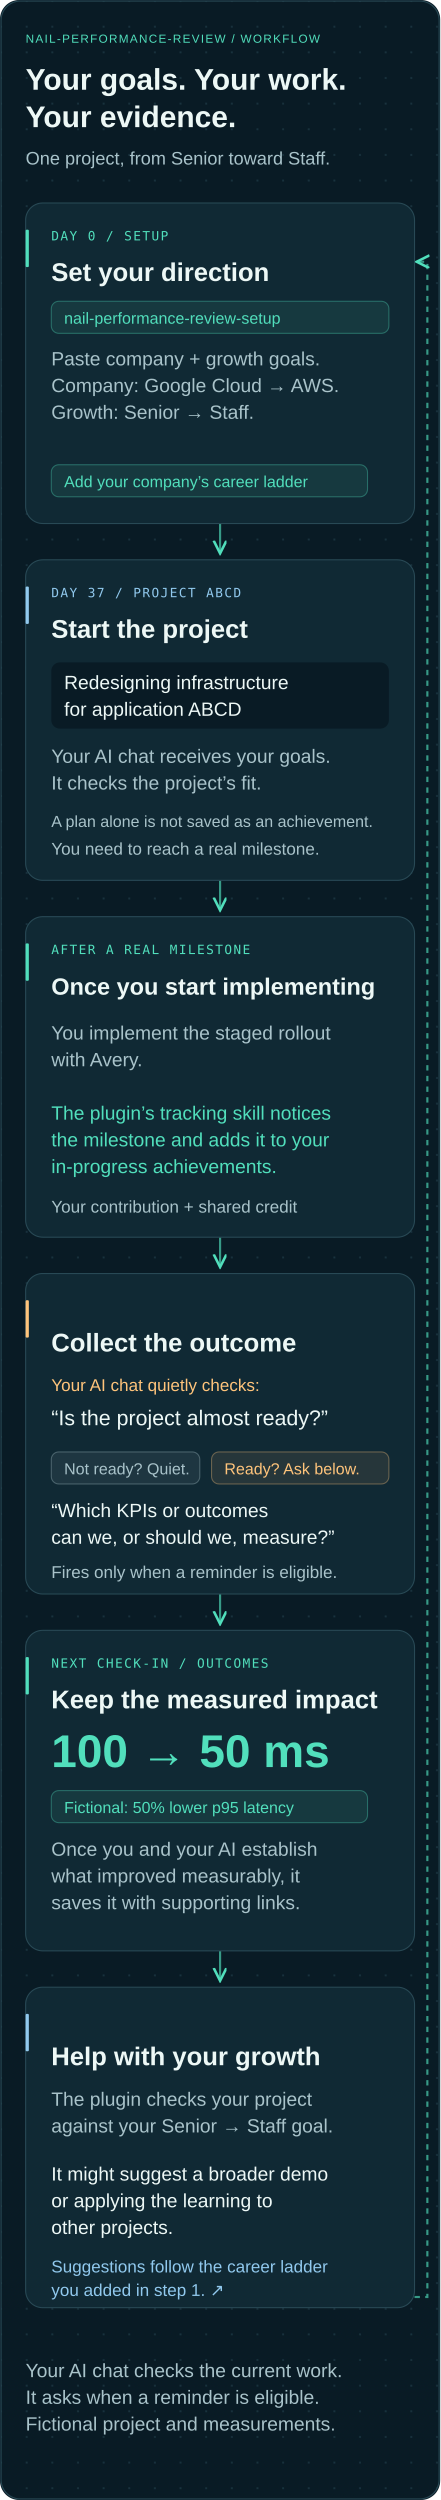
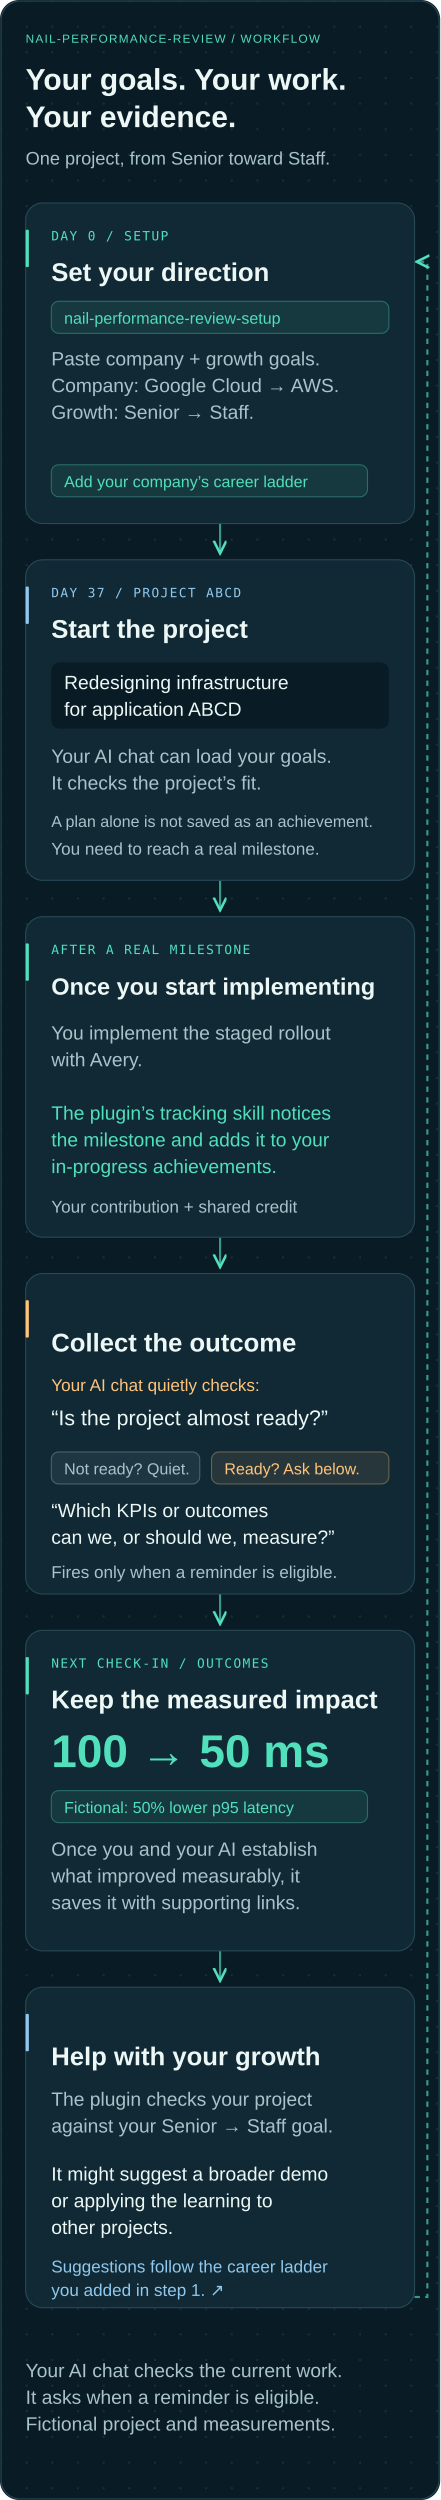
<svg xmlns="http://www.w3.org/2000/svg" width="412" height="2340" viewBox="0 0 412 2340" role="img" aria-labelledby="title description">
  <defs>
    <pattern id="dots" width="24" height="24" patternUnits="userSpaceOnUse">
      <circle cx="1" cy="1" r="1" fill="#284955" fill-opacity=".5" />
    </pattern>
    <marker id="arrow" markerWidth="7" markerHeight="7" refX="5" refY="3" orient="auto">
      <path d="M0 0 L6 3 L0 6" fill="none" stroke="#51dfbc" stroke-width="1.2" />
    </marker>
  </defs>
  <rect width="100%" height="100%" rx="18" fill="#091b25" />
  <rect x="1" y="1" width="410" height="2338" rx="18" fill="url(#dots)" stroke="#284955" />
  <g font-family="Segoe UI,Arial,sans-serif">
    <text x="24" y="40" font-size="11" fill="#51dfbc" letter-spacing="1.2">NAIL-PERFORMANCE-REVIEW / WORKFLOW</text>
    <text x="24" y="84" font-size="28" fill="#edf8f6" font-weight="700">Your goals. Your work.</text>
    <text x="24" y="119" font-size="28" fill="#edf8f6" font-weight="700">Your evidence.</text>
    <text x="24" y="154" font-size="17" fill="#a9c3ca">One project, from Senior toward Staff.</text>
    <path d="M206 490 V516" fill="none" stroke="#51dfbc" stroke-opacity=".65" stroke-width="2" marker-end="url(#arrow)" />
    <path d="M206 824 V850" fill="none" stroke="#51dfbc" stroke-opacity=".65" stroke-width="2" marker-end="url(#arrow)" />
    <path d="M206 1158 V1184" fill="none" stroke="#51dfbc" stroke-opacity=".65" stroke-width="2" marker-end="url(#arrow)" />
    <path d="M206 1492 V1518" fill="none" stroke="#51dfbc" stroke-opacity=".65" stroke-width="2" marker-end="url(#arrow)" />
    <path d="M206 1826 V1852" fill="none" stroke="#51dfbc" stroke-opacity=".65" stroke-width="2" marker-end="url(#arrow)" />
    <g stroke-dasharray="5 5">
      <path d="M388 2150 H400 V245 H392" fill="none" stroke="#51dfbc" stroke-opacity=".65" stroke-width="2" marker-end="url(#arrow)" />
    </g>
    <g class="card" data-step="1" transform="translate(24,190)">
      <rect width="364" height="300" rx="16" fill="#102934" stroke="#284955" />
      <rect x="0" y="25" width="3" height="35" rx="1" fill="#51dfbc" />
      <text x="24" y="35" font-size="12" fill="#51dfbc" letter-spacing="1.3" font-family="ui-monospace,Consolas,monospace">DAY 0 / SETUP</text>
      <text x="24" y="73" font-size="24" fill="#edf8f6" font-weight="650">Set your direction</text>
      <rect x="24" y="92" width="316" height="30" rx="7" fill="#51dfbc" fill-opacity=".09" stroke="#51dfbc" stroke-opacity=".35" />
      <text x="36" y="113" font-size="15" fill="#51dfbc">nail-performance-review-setup</text>
      <text x="24" y="152" font-size="18" fill="#a9c3ca">Paste company + growth goals.</text>
      <text x="24" y="177" font-size="18" fill="#a9c3ca">Company: Google Cloud → AWS.</text>
      <text x="24" y="202" font-size="18" fill="#a9c3ca">Growth: Senior → Staff.</text>
      <rect x="24" y="245" width="296" height="30" rx="7" fill="#51dfbc" fill-opacity=".09" stroke="#51dfbc" stroke-opacity=".35" />
      <text x="36" y="266" font-size="15" fill="#51dfbc">Add your company’s career ladder</text>
    </g>
    <g class="card" data-step="2" transform="translate(24,524)">
      <rect width="364" height="300" rx="16" fill="#102934" stroke="#284955" />
      <rect x="0" y="25" width="3" height="35" rx="1" fill="#91c9ee" />
      <text x="24" y="35" font-size="12" fill="#91c9ee" letter-spacing="1.3" font-family="ui-monospace,Consolas,monospace">DAY 37 / PROJECT ABCD</text>
      <text x="24" y="73" font-size="24" fill="#edf8f6" font-weight="650">Start the project</text>
      <rect x="24" y="96" width="316" height="62" rx="8" fill="#091b25" />
      <text x="36" y="121" font-size="18" fill="#edf8f6">Redesigning infrastructure</text>
      <text x="36" y="146" font-size="18" fill="#edf8f6">for application ABCD</text>
-       <text x="24" y="190" font-size="18" fill="#a9c3ca">Your AI chat receives your goals.</text>
+       <text x="24" y="190" font-size="18" fill="#a9c3ca">Your AI chat can load your goals.</text>
      <text x="24" y="215" font-size="18" fill="#a9c3ca">It checks the project’s fit.</text>
      <text x="24" y="250" font-size="15" fill="#a9c3ca">A plan alone is not saved as an achievement.</text>
      <text x="24" y="276" font-size="16" fill="#a9c3ca">You need to reach a real milestone.</text>
    </g>
    <g class="card" data-step="3" transform="translate(24,858)">
      <rect width="364" height="300" rx="16" fill="#102934" stroke="#284955" />
      <rect x="0" y="25" width="3" height="35" rx="1" fill="#51dfbc" />
      <text x="24" y="35" font-size="12" fill="#51dfbc" letter-spacing="1.3" font-family="ui-monospace,Consolas,monospace">AFTER A REAL MILESTONE</text>
      <text x="24" y="73" font-size="22" fill="#edf8f6" font-weight="650">Once you start implementing</text>
      <text x="24" y="115" font-size="18" fill="#a9c3ca">You implement the staged rollout</text>
      <text x="24" y="140" font-size="18" fill="#a9c3ca">with Avery.</text>
      <text x="24" y="190" font-size="18" fill="#51dfbc">The plugin’s tracking skill notices</text>
      <text x="24" y="215" font-size="18" fill="#51dfbc">the milestone and adds it to your</text>
      <text x="24" y="240" font-size="18" fill="#51dfbc">in-progress achievements.</text>
      <text x="24" y="277" font-size="16" fill="#a9c3ca">Your contribution + shared credit</text>
    </g>
    <g class="card" data-step="4" transform="translate(24,1192)">
      <rect width="364" height="300" rx="16" fill="#102934" stroke="#284955" />
      <rect x="0" y="25" width="3" height="35" rx="1" fill="#ffc47b" />
      <text x="24" y="73" font-size="24" fill="#edf8f6" font-weight="650">Collect the outcome</text>
      <text x="24" y="110" font-size="16" fill="#ffc47b">Your AI chat quietly checks:</text>
      <text x="24" y="142" font-size="20" fill="#edf8f6">“Is the project almost ready?”</text>
      <rect x="24" y="167" width="139" height="30" rx="7" fill="#a9c3ca" fill-opacity=".09" stroke="#a9c3ca" stroke-opacity=".35" />
      <text x="36" y="188" font-size="15" fill="#a9c3ca">Not ready? Quiet.</text>
      <rect x="174" y="167" width="166" height="30" rx="7" fill="#ffc47b" fill-opacity=".09" stroke="#ffc47b" stroke-opacity=".35" />
      <text x="186" y="188" font-size="15" fill="#ffc47b">Ready? Ask below.</text>
      <text x="24" y="228" font-size="18" fill="#edf8f6">“Which KPIs or outcomes</text>
      <text x="24" y="253" font-size="18" fill="#edf8f6">can we, or should we, measure?”</text>
      <text x="24" y="285" font-size="16" fill="#a9c3ca">Fires only when a reminder is eligible.</text>
    </g>
    <g class="card" data-step="5" transform="translate(24,1526)">
      <rect width="364" height="300" rx="16" fill="#102934" stroke="#284955" />
      <rect x="0" y="25" width="3" height="35" rx="1" fill="#51dfbc" />
      <text x="24" y="35" font-size="12" fill="#51dfbc" letter-spacing="1.3" font-family="ui-monospace,Consolas,monospace">NEXT CHECK-IN / OUTCOMES</text>
      <text x="24" y="73" font-size="24" fill="#edf8f6" font-weight="650">Keep the measured impact</text>
      <text x="24" y="128" font-size="43" fill="#51dfbc" font-weight="700">100 → 50 ms</text>
      <rect x="24" y="150" width="296" height="30" rx="7" fill="#51dfbc" fill-opacity=".09" stroke="#51dfbc" stroke-opacity=".35" />
      <text x="36" y="171" font-size="15" fill="#51dfbc">Fictional: 50% lower p95 latency</text>
      <text x="24" y="211" font-size="18" fill="#a9c3ca">Once you and your AI establish</text>
      <text x="24" y="236" font-size="18" fill="#a9c3ca">what improved measurably, it</text>
      <text x="24" y="261" font-size="18" fill="#a9c3ca">saves it with supporting links.</text>
    </g>
    <g class="card" data-step="6" transform="translate(24,1860)">
      <rect width="364" height="300" rx="16" fill="#102934" stroke="#284955" />
      <rect x="0" y="25" width="3" height="35" rx="1" fill="#91c9ee" />
      <text x="24" y="73" font-size="24" fill="#edf8f6" font-weight="650">Help with your growth</text>
      <text x="24" y="111" font-size="18" fill="#a9c3ca">The plugin checks your project</text>
      <text x="24" y="136" font-size="18" fill="#a9c3ca">against your Senior → Staff goal.</text>
      <text x="24" y="181" font-size="18" fill="#edf8f6">It might suggest a broader demo</text>
      <text x="24" y="206" font-size="18" fill="#edf8f6">or applying the learning to</text>
      <text x="24" y="231" font-size="18" fill="#edf8f6">other projects.</text>
      <text x="24" y="267" font-size="16" fill="#91c9ee">Suggestions follow the career ladder</text>
      <text x="24" y="289" font-size="16" fill="#91c9ee">you added in step 1. ↗</text>
    </g>
    <text x="24" y="2225" font-size="18" fill="#a9c3ca">Your AI chat checks the current work.</text>
    <text x="24" y="2250" font-size="18" fill="#a9c3ca">It asks when a reminder is eligible.</text>
    <text x="24" y="2275" font-size="18" fill="#a9c3ca">Fictional project and measurements.</text>
  </g>
</svg>
